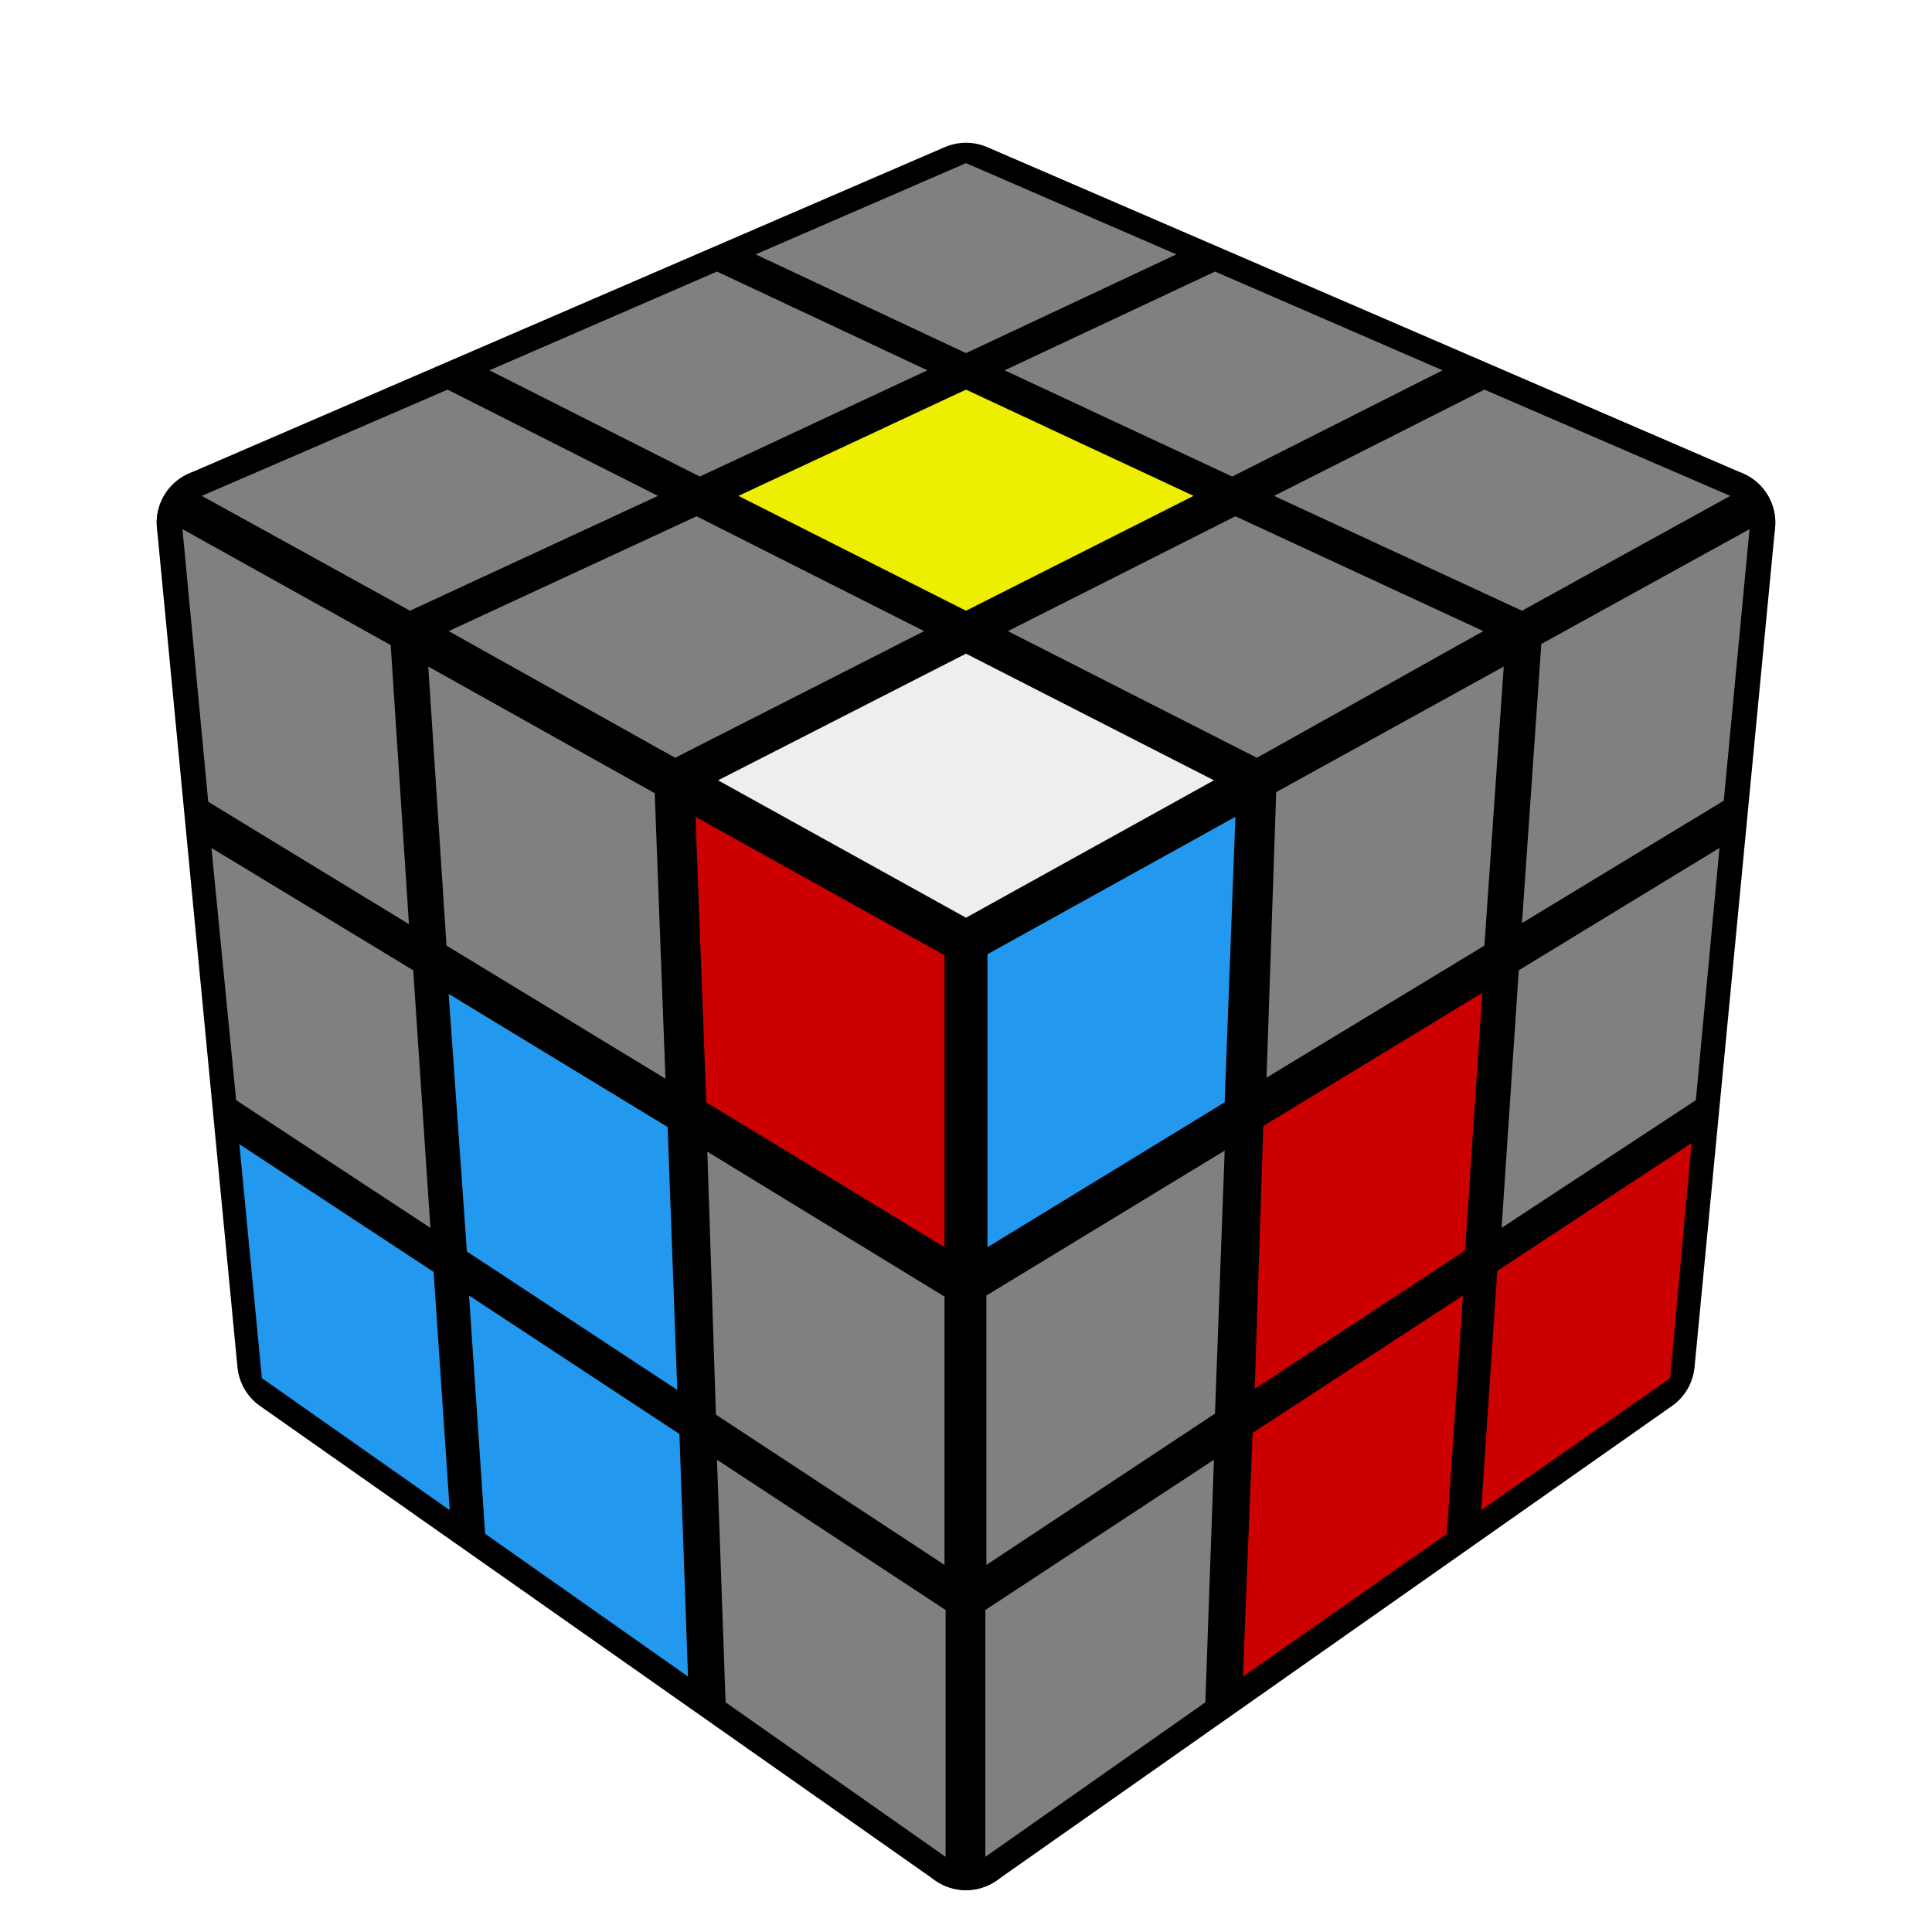
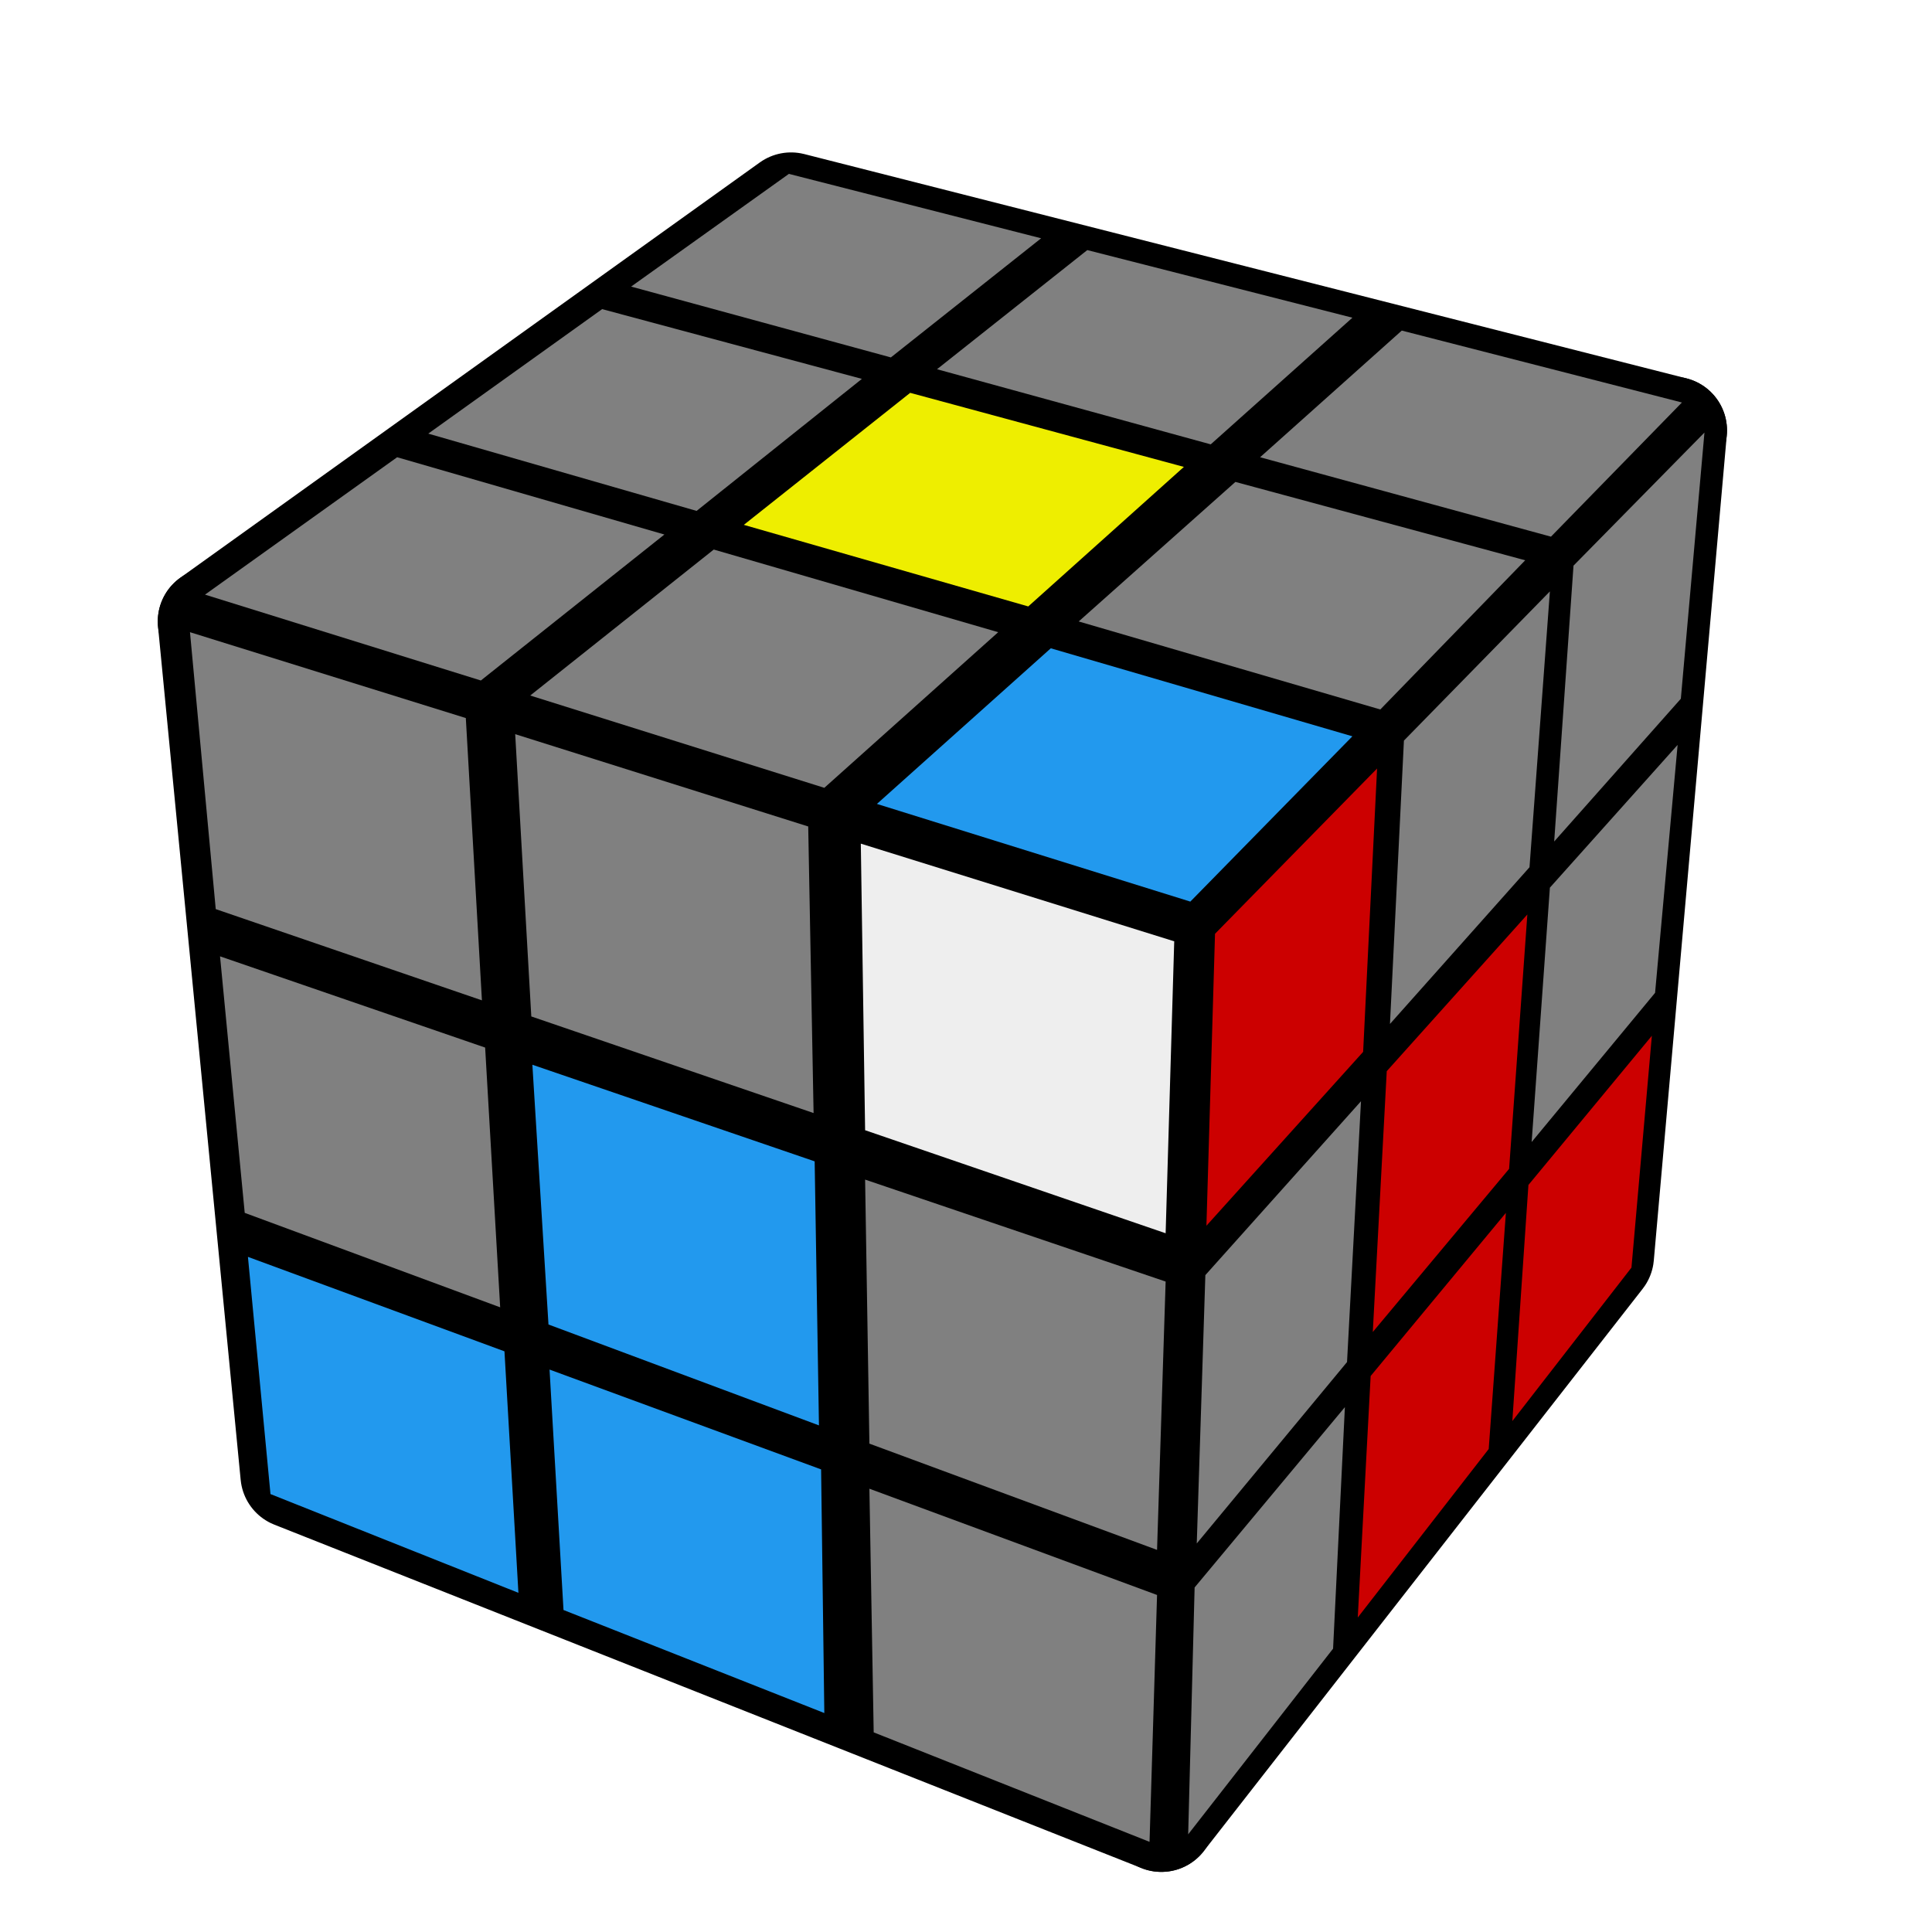
<svg xmlns="http://www.w3.org/2000/svg" version="1.1" width="640" height="640" viewBox="-0.9 -0.9 1.8 1.8">
  <g style="stroke-width:0.1;stroke-linejoin:round;opacity:1">
-     <polygon fill="#000000" stroke="#000000" points="-4.9165444344952E-17,-0.717 0.704,-0.413 6.3108540577985E-17,-0.022 -0.704,-0.413" />
-     <polygon fill="#000000" stroke="#000000" points="6.3108540577985E-17,-0.022 0.704,-0.413 0.629,0.369 5.5589468959362E-17,0.811" />
-     <polygon fill="#000000" stroke="#000000" points="-0.704,-0.413 6.3108540577985E-17,-0.022 5.5589468959362E-17,0.811 -0.629,0.369" />
+     <polygon fill="#000000" stroke="#000000" points="0.207,-0.037 0.659,-0.499 0.591,0.27 0.182,0.794" />
+     <polygon fill="#000000" stroke="#000000" points="-0.163,-0.708 0.659,-0.499 0.207,-0.037 -0.703,-0.321" />
+     <polygon fill="#000000" stroke="#000000" points="-0.703,-0.321 0.207,-0.037 0.182,0.794 -0.626,0.474" />
  </g>
  <g style="opacity:1;stroke-opacity:0.5;stroke-width:0;stroke-linejoin:round">
-     <polygon fill="#808080" stroke="#000000" points="-4.9439549272153E-17,-0.748 0.196,-0.663 -1.6979580126642E-17,-0.571 -0.196,-0.663" />
-     <polygon fill="#808080" stroke="#000000" points="0.232,-0.647 0.444,-0.555 0.248,-0.456 0.036,-0.555" />
-     <polygon fill="#808080" stroke="#000000" points="0.483,-0.537 0.712,-0.438 0.518,-0.331 0.287,-0.438" />
-     <polygon fill="#808080" stroke="#000000" points="-0.232,-0.647 -0.036,-0.555 -0.248,-0.456 -0.444,-0.555" />
-     <polygon fill="#eeee00" stroke="#000000" points="-1.1906711768916E-17,-0.537 0.212,-0.438 1.3125827139793E-17,-0.331 -0.212,-0.438" />
-     <polygon fill="#808080" stroke="#000000" points="0.251,-0.419 0.482,-0.312 0.271,-0.194 0.039,-0.312" />
-     <polygon fill="#808080" stroke="#000000" points="-0.483,-0.537 -0.287,-0.438 -0.518,-0.331 -0.712,-0.438" />
-     <polygon fill="#808080" stroke="#000000" points="-0.251,-0.419 -0.039,-0.312 -0.271,-0.194 -0.482,-0.312" />
-     <polygon fill="#eeeeee" stroke="#000000" points="1.9219742927126E-17,-0.291 0.231,-0.173 6.3251582941518E-17,-0.045 -0.231,-0.173" />
-     <polygon fill="#2299ee" stroke="#000000" points="0.02,-0.011 0.251,-0.139 0.241,0.127 0.02,0.262" />
-     <polygon fill="#808080" stroke="#000000" points="0.289,-0.162 0.501,-0.279 0.483,-0.019 0.28,0.104" />
-     <polygon fill="#808080" stroke="#000000" points="0.536,-0.3 0.73,-0.407 0.706,-0.154 0.518,-0.04" />
-     <polygon fill="#808080" stroke="#000000" points="0.019,0.307 0.241,0.172 0.232,0.417 0.019,0.558" />
-     <polygon fill="#cc0000" stroke="#000000" points="0.277,0.149 0.481,0.025 0.465,0.265 0.269,0.394" />
-     <polygon fill="#808080" stroke="#000000" points="0.515,0.004 0.702,-0.11 0.68,0.125 0.499,0.244" />
-     <polygon fill="#808080" stroke="#000000" points="0.018,0.6 0.231,0.46 0.223,0.686 0.018,0.83" />
-     <polygon fill="#cc0000" stroke="#000000" points="0.267,0.435 0.463,0.307 0.448,0.529 0.258,0.662" />
-     <polygon fill="#cc0000" stroke="#000000" points="0.495,0.284 0.676,0.165 0.656,0.384 0.48,0.507" />
-     <polygon fill="#808080" stroke="#000000" points="-0.73,-0.407 -0.536,-0.299 -0.519,-0.039 -0.706,-0.153" />
-     <polygon fill="#808080" stroke="#000000" points="-0.501,-0.279 -0.29,-0.161 -0.28,0.105 -0.484,-0.019" />
-     <polygon fill="#cc0000" stroke="#000000" points="-0.252,-0.139 -0.02,-0.01 -0.02,0.262 -0.242,0.127" />
-     <polygon fill="#808080" stroke="#000000" points="-0.703,-0.11 -0.515,0.004 -0.499,0.244 -0.68,0.125" />
-     <polygon fill="#2299ee" stroke="#000000" points="-0.482,0.026 -0.278,0.15 -0.269,0.395 -0.465,0.266" />
-     <polygon fill="#808080" stroke="#000000" points="-0.241,0.173 -0.02,0.308 -0.02,0.558 -0.233,0.418" />
-     <polygon fill="#2299ee" stroke="#000000" points="-0.677,0.166 -0.496,0.285 -0.481,0.507 -0.656,0.384" />
-     <polygon fill="#2299ee" stroke="#000000" points="-0.463,0.307 -0.267,0.436 -0.259,0.662 -0.448,0.529" />
-     <polygon fill="#808080" stroke="#000000" points="-0.232,0.46 -0.019,0.6 -0.019,0.83 -0.224,0.686" />
+     <polygon fill="#cc0000" stroke="#000000" points="0.232,-0.03 0.383,-0.184 0.37,0.08 0.224,0.242" />
+     <polygon fill="#808080" stroke="#000000" points="0.408,-0.21 0.544,-0.349 0.525,-0.092 0.395,0.054" />
+     <polygon fill="#808080" stroke="#000000" points="0.566,-0.373 0.688,-0.497 0.666,-0.249 0.548,-0.116" />
+     <polygon fill="#808080" stroke="#000000" points="0.223,0.288 0.368,0.126 0.355,0.369 0.215,0.538" />
+     <polygon fill="#cc0000" stroke="#000000" points="0.392,0.098 0.523,-0.048 0.506,0.189 0.379,0.341" />
+     <polygon fill="#808080" stroke="#000000" points="0.544,-0.073 0.663,-0.206 0.642,0.025 0.527,0.164" />
+     <polygon fill="#808080" stroke="#000000" points="0.213,0.579 0.353,0.411 0.342,0.636 0.207,0.809" />
+     <polygon fill="#cc0000" stroke="#000000" points="0.377,0.382 0.503,0.23 0.487,0.45 0.365,0.607" />
+     <polygon fill="#cc0000" stroke="#000000" points="0.524,0.204 0.639,0.065 0.62,0.281 0.509,0.424" />
+     <polygon fill="#808080" stroke="#000000" points="-0.165,-0.738 0.07,-0.678 -0.07,-0.567 -0.312,-0.633" />
+     <polygon fill="#808080" stroke="#000000" points="0.113,-0.667 0.36,-0.604 0.228,-0.486 -0.027,-0.556" />
+     <polygon fill="#808080" stroke="#000000" points="0.406,-0.592 0.667,-0.525 0.545,-0.4 0.274,-0.474" />
+     <polygon fill="#808080" stroke="#000000" points="-0.339,-0.612 -0.097,-0.547 -0.251,-0.424 -0.501,-0.496" />
+     <polygon fill="#eeee00" stroke="#000000" points="-0.052,-0.534 0.203,-0.465 0.058,-0.335 -0.207,-0.411" />
+     <polygon fill="#808080" stroke="#000000" points="0.251,-0.451 0.521,-0.378 0.386,-0.239 0.105,-0.321" />
+     <polygon fill="#808080" stroke="#000000" points="-0.53,-0.474 -0.281,-0.402 -0.452,-0.266 -0.709,-0.346" />
+     <polygon fill="#808080" stroke="#000000" points="-0.235,-0.388 0.03,-0.311 -0.132,-0.166 -0.406,-0.252" />
+     <polygon fill="#2299ee" stroke="#000000" points="0.079,-0.296 0.36,-0.214 0.209,-0.06 -0.083,-0.151" />
+     <polygon fill="#808080" stroke="#000000" points="-0.723,-0.311 -0.466,-0.231 -0.451,0.032 -0.699,-0.053" />
+     <polygon fill="#808080" stroke="#000000" points="-0.42,-0.216 -0.147,-0.13 -0.142,0.137 -0.405,0.047" />
+     <polygon fill="#eeeeee" stroke="#000000" points="-0.098,-0.114 0.194,-0.023 0.186,0.249 -0.094,0.153" />
+     <polygon fill="#808080" stroke="#000000" points="-0.695,-0.009 -0.448,0.076 -0.434,0.318 -0.672,0.23" />
+     <polygon fill="#2299ee" stroke="#000000" points="-0.404,0.092 -0.141,0.182 -0.137,0.428 -0.389,0.334" />
+     <polygon fill="#808080" stroke="#000000" points="-0.094,0.199 0.186,0.294 0.178,0.544 -0.09,0.445" />
+     <polygon fill="#2299ee" stroke="#000000" points="-0.669,0.271 -0.43,0.359 -0.417,0.584 -0.648,0.492" />
+     <polygon fill="#2299ee" stroke="#000000" points="-0.388,0.376 -0.135,0.469 -0.132,0.696 -0.375,0.6" />
+     <polygon fill="#808080" stroke="#000000" points="-0.09,0.487 0.178,0.586 0.171,0.816 -0.086,0.714" />
  </g>
</svg>
